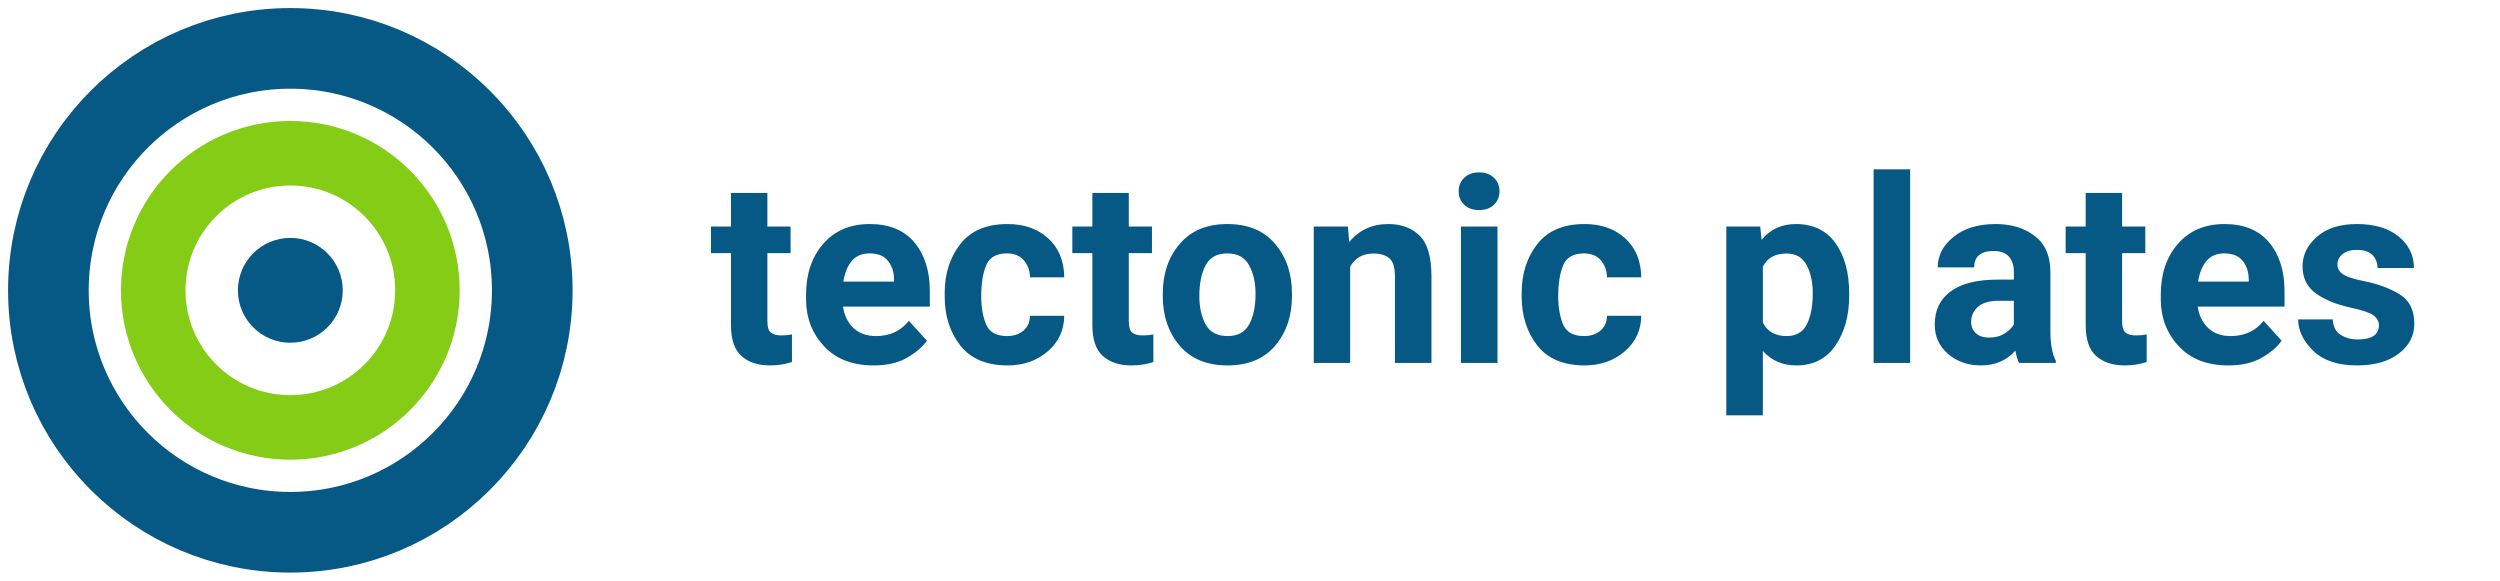
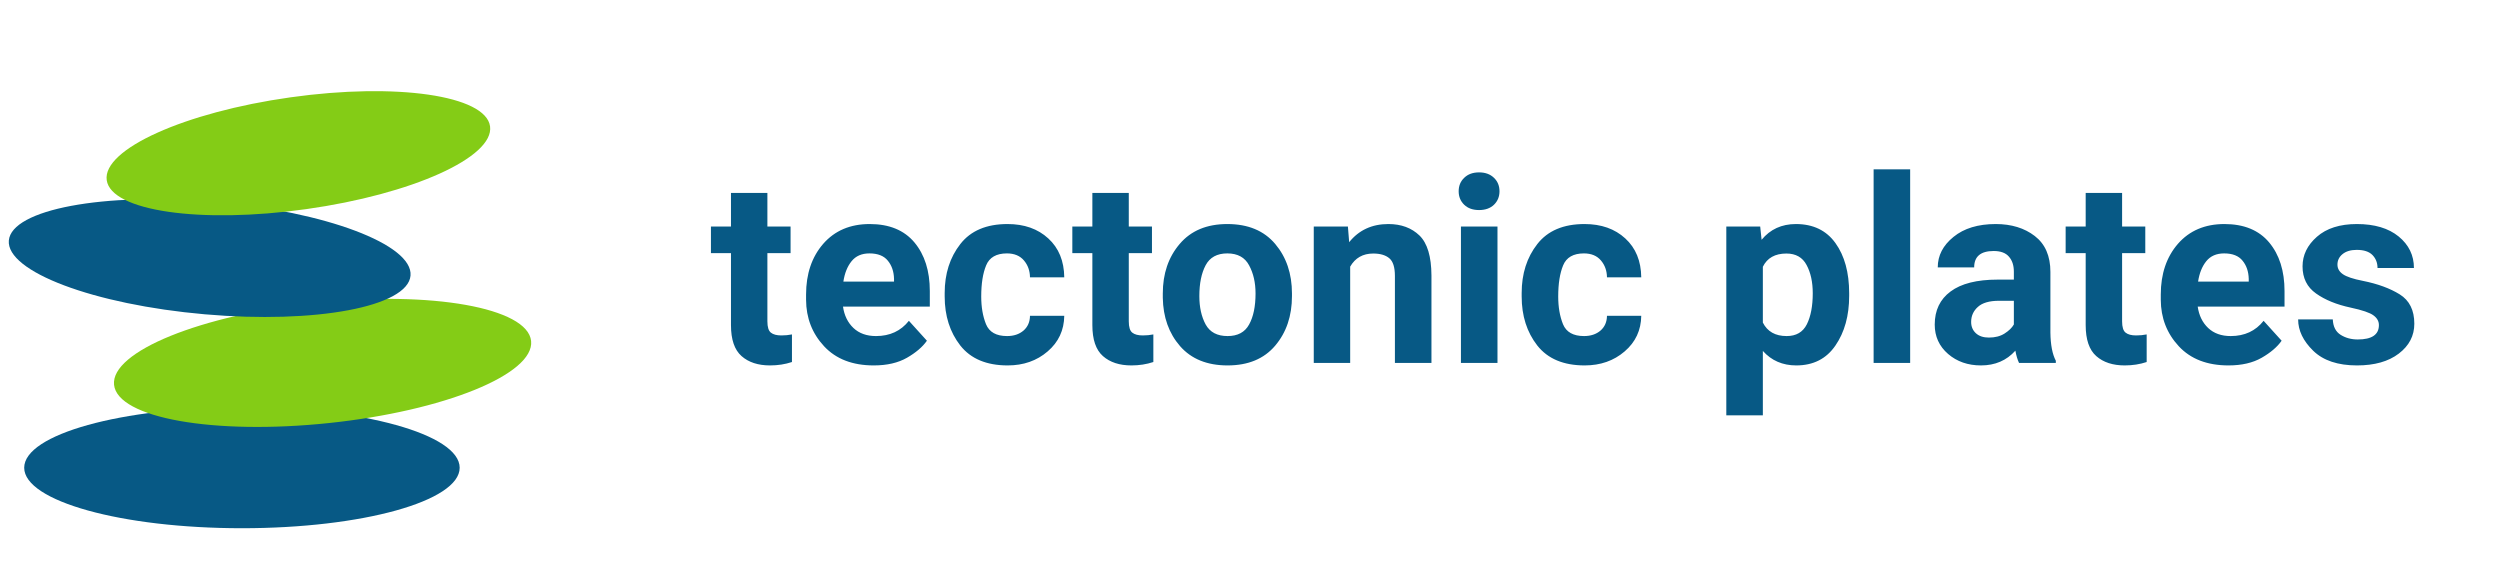
<svg xmlns="http://www.w3.org/2000/svg" viewBox="0 0 310 72" width="310" height="72" role="img" aria-labelledby="tectonic-logo-title">
-   <g fill="none">
-     <circle cx="36" cy="36" r="30" stroke="#075985" stroke-width="10" />
-     <circle cx="36" cy="36" r="17" stroke="#84cc16" stroke-width="8" />
+   <g>
+     <ellipse cx="30" cy="58" rx="27" ry="7.5" fill="#075985" />
+     <ellipse cx="40" cy="45" rx="26" ry="7.5" fill="#84cc16" transform="rotate(-6 40 45)" />
+     <ellipse cx="26" cy="32" rx="25" ry="7" fill="#075985" transform="rotate(5 26 32)" />
+     <ellipse cx="37" cy="19" rx="24" ry="7" fill="#84cc16" transform="rotate(-8 37 19)" />
  </g>
-   <circle cx="36" cy="36" r="6.5" fill="#075985" />
  <text x="88" y="45" textLength="214" lengthAdjust="spacingAndGlyphs" font-size="32" font-weight="600" font-family="system-ui, -apple-system, 'Segoe UI', Roboto, Helvetica, Arial, sans-serif" fill="#075985">tectonic plates</text>
</svg>
